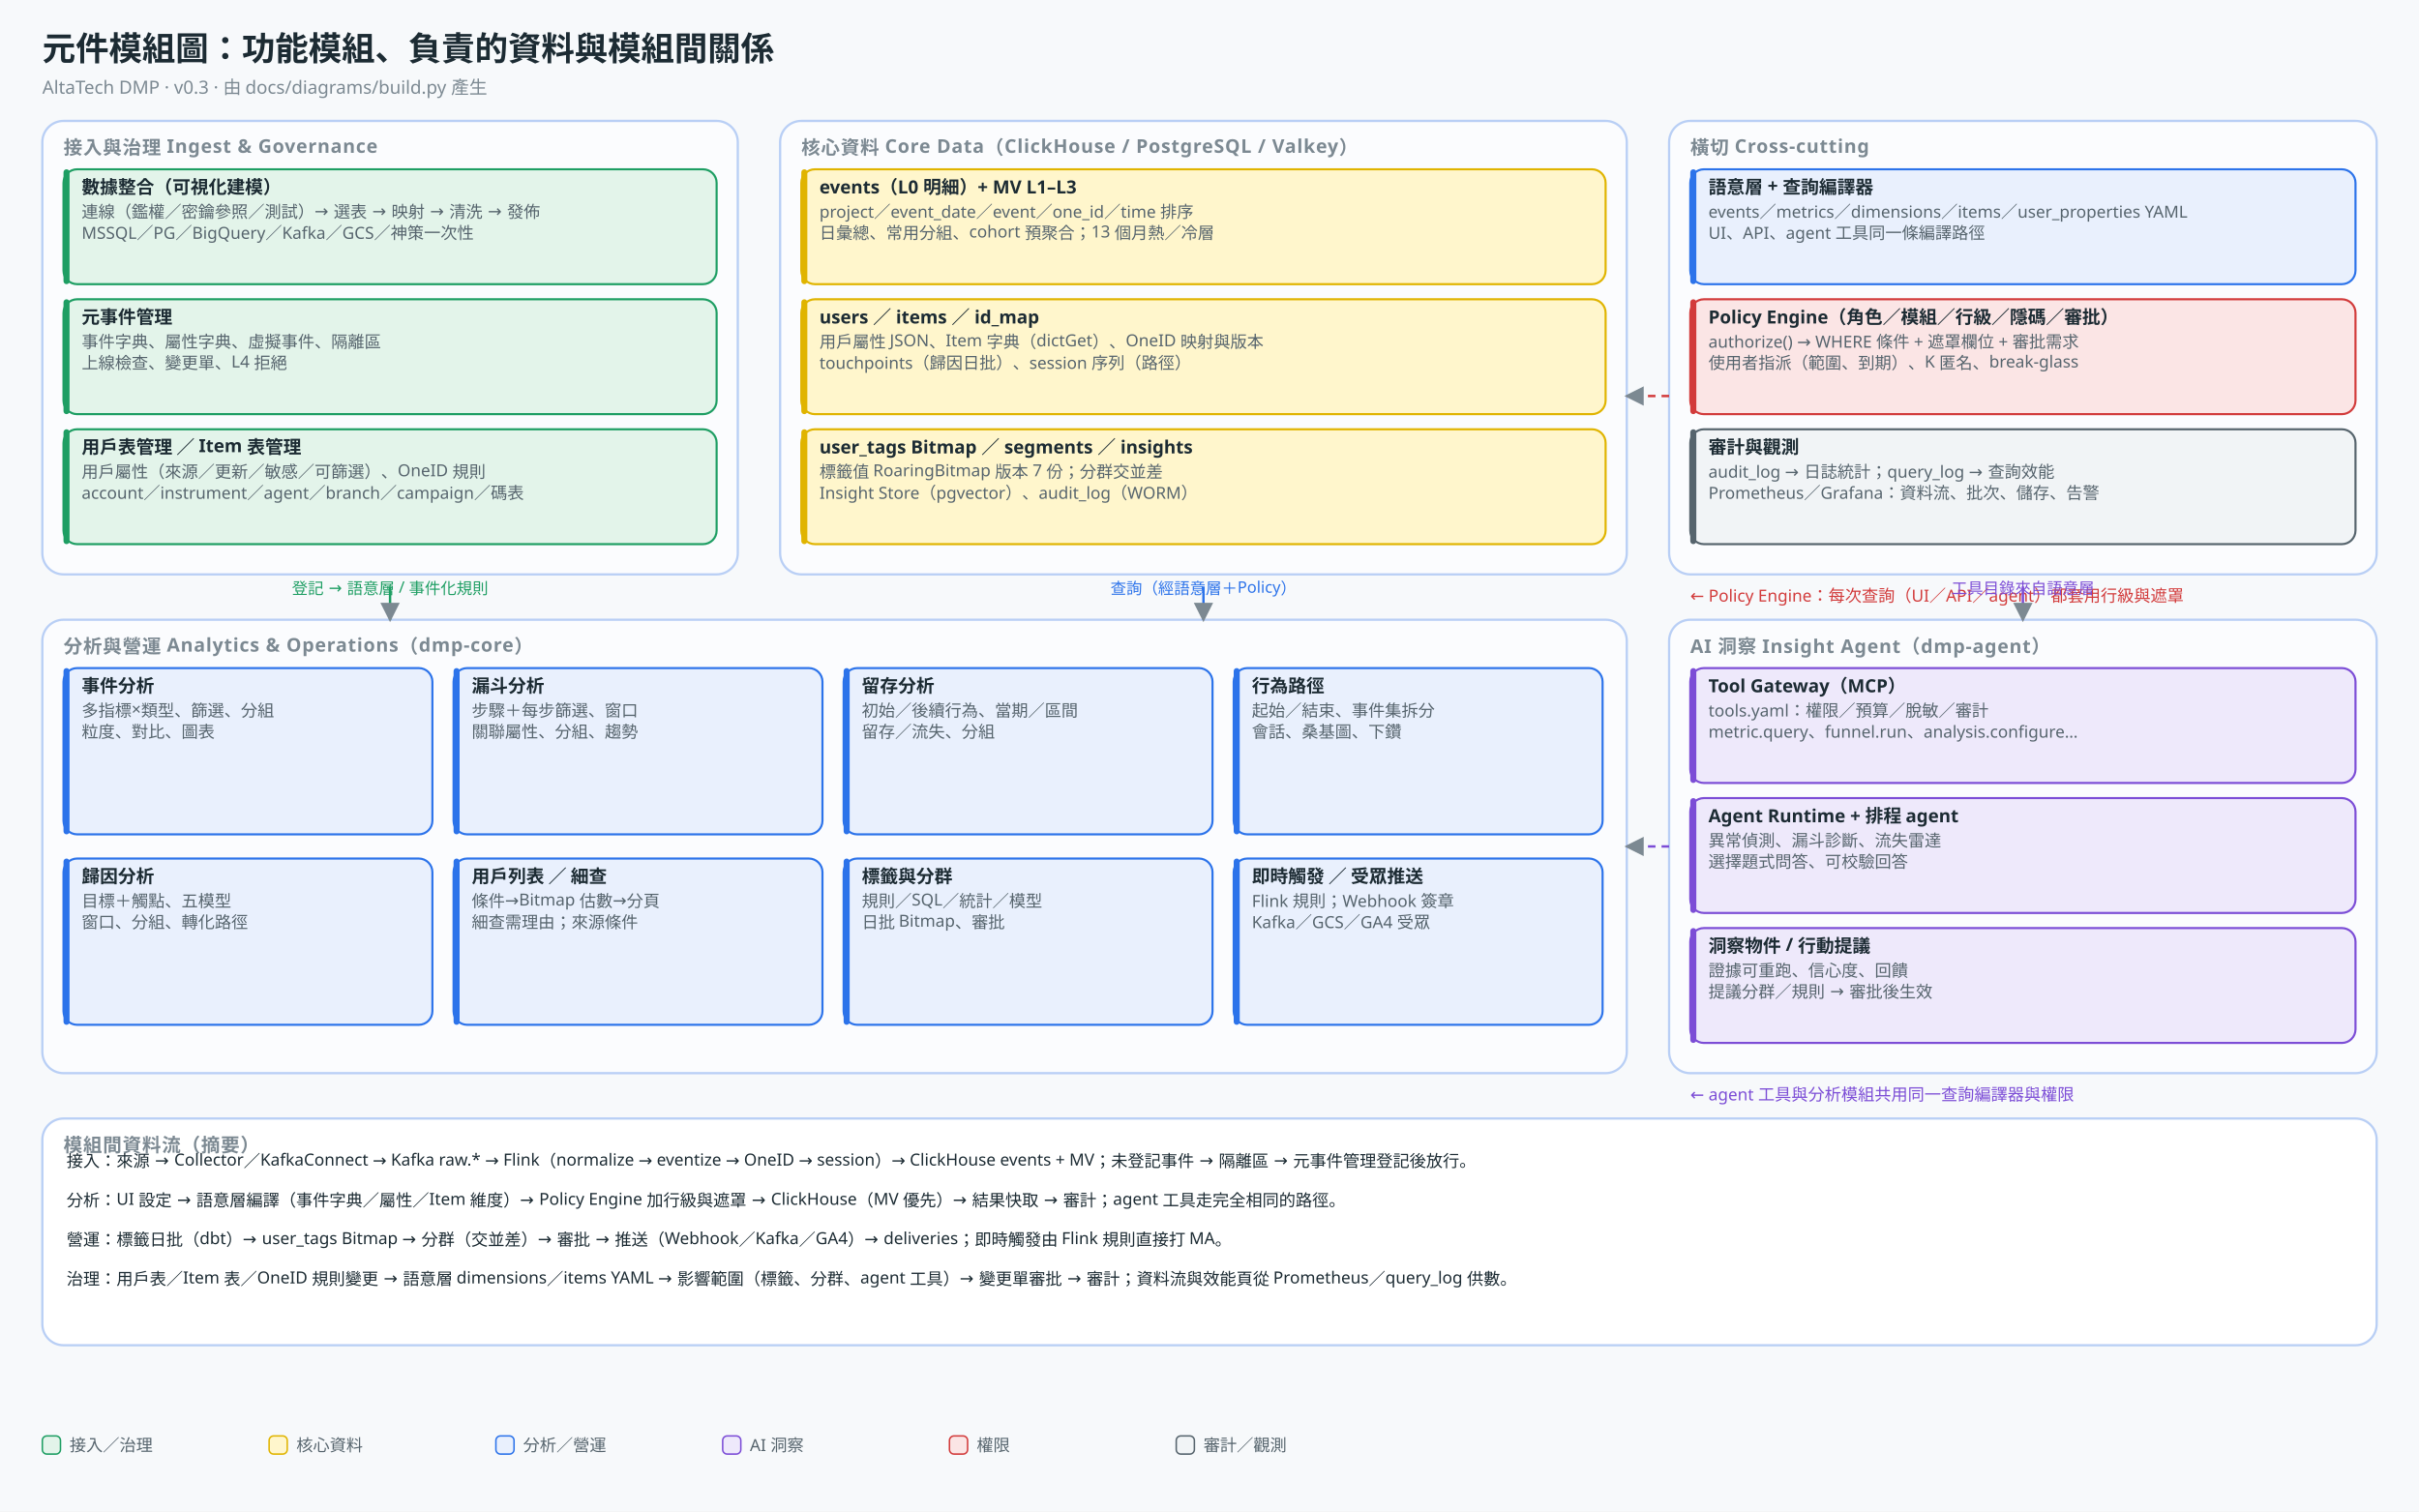
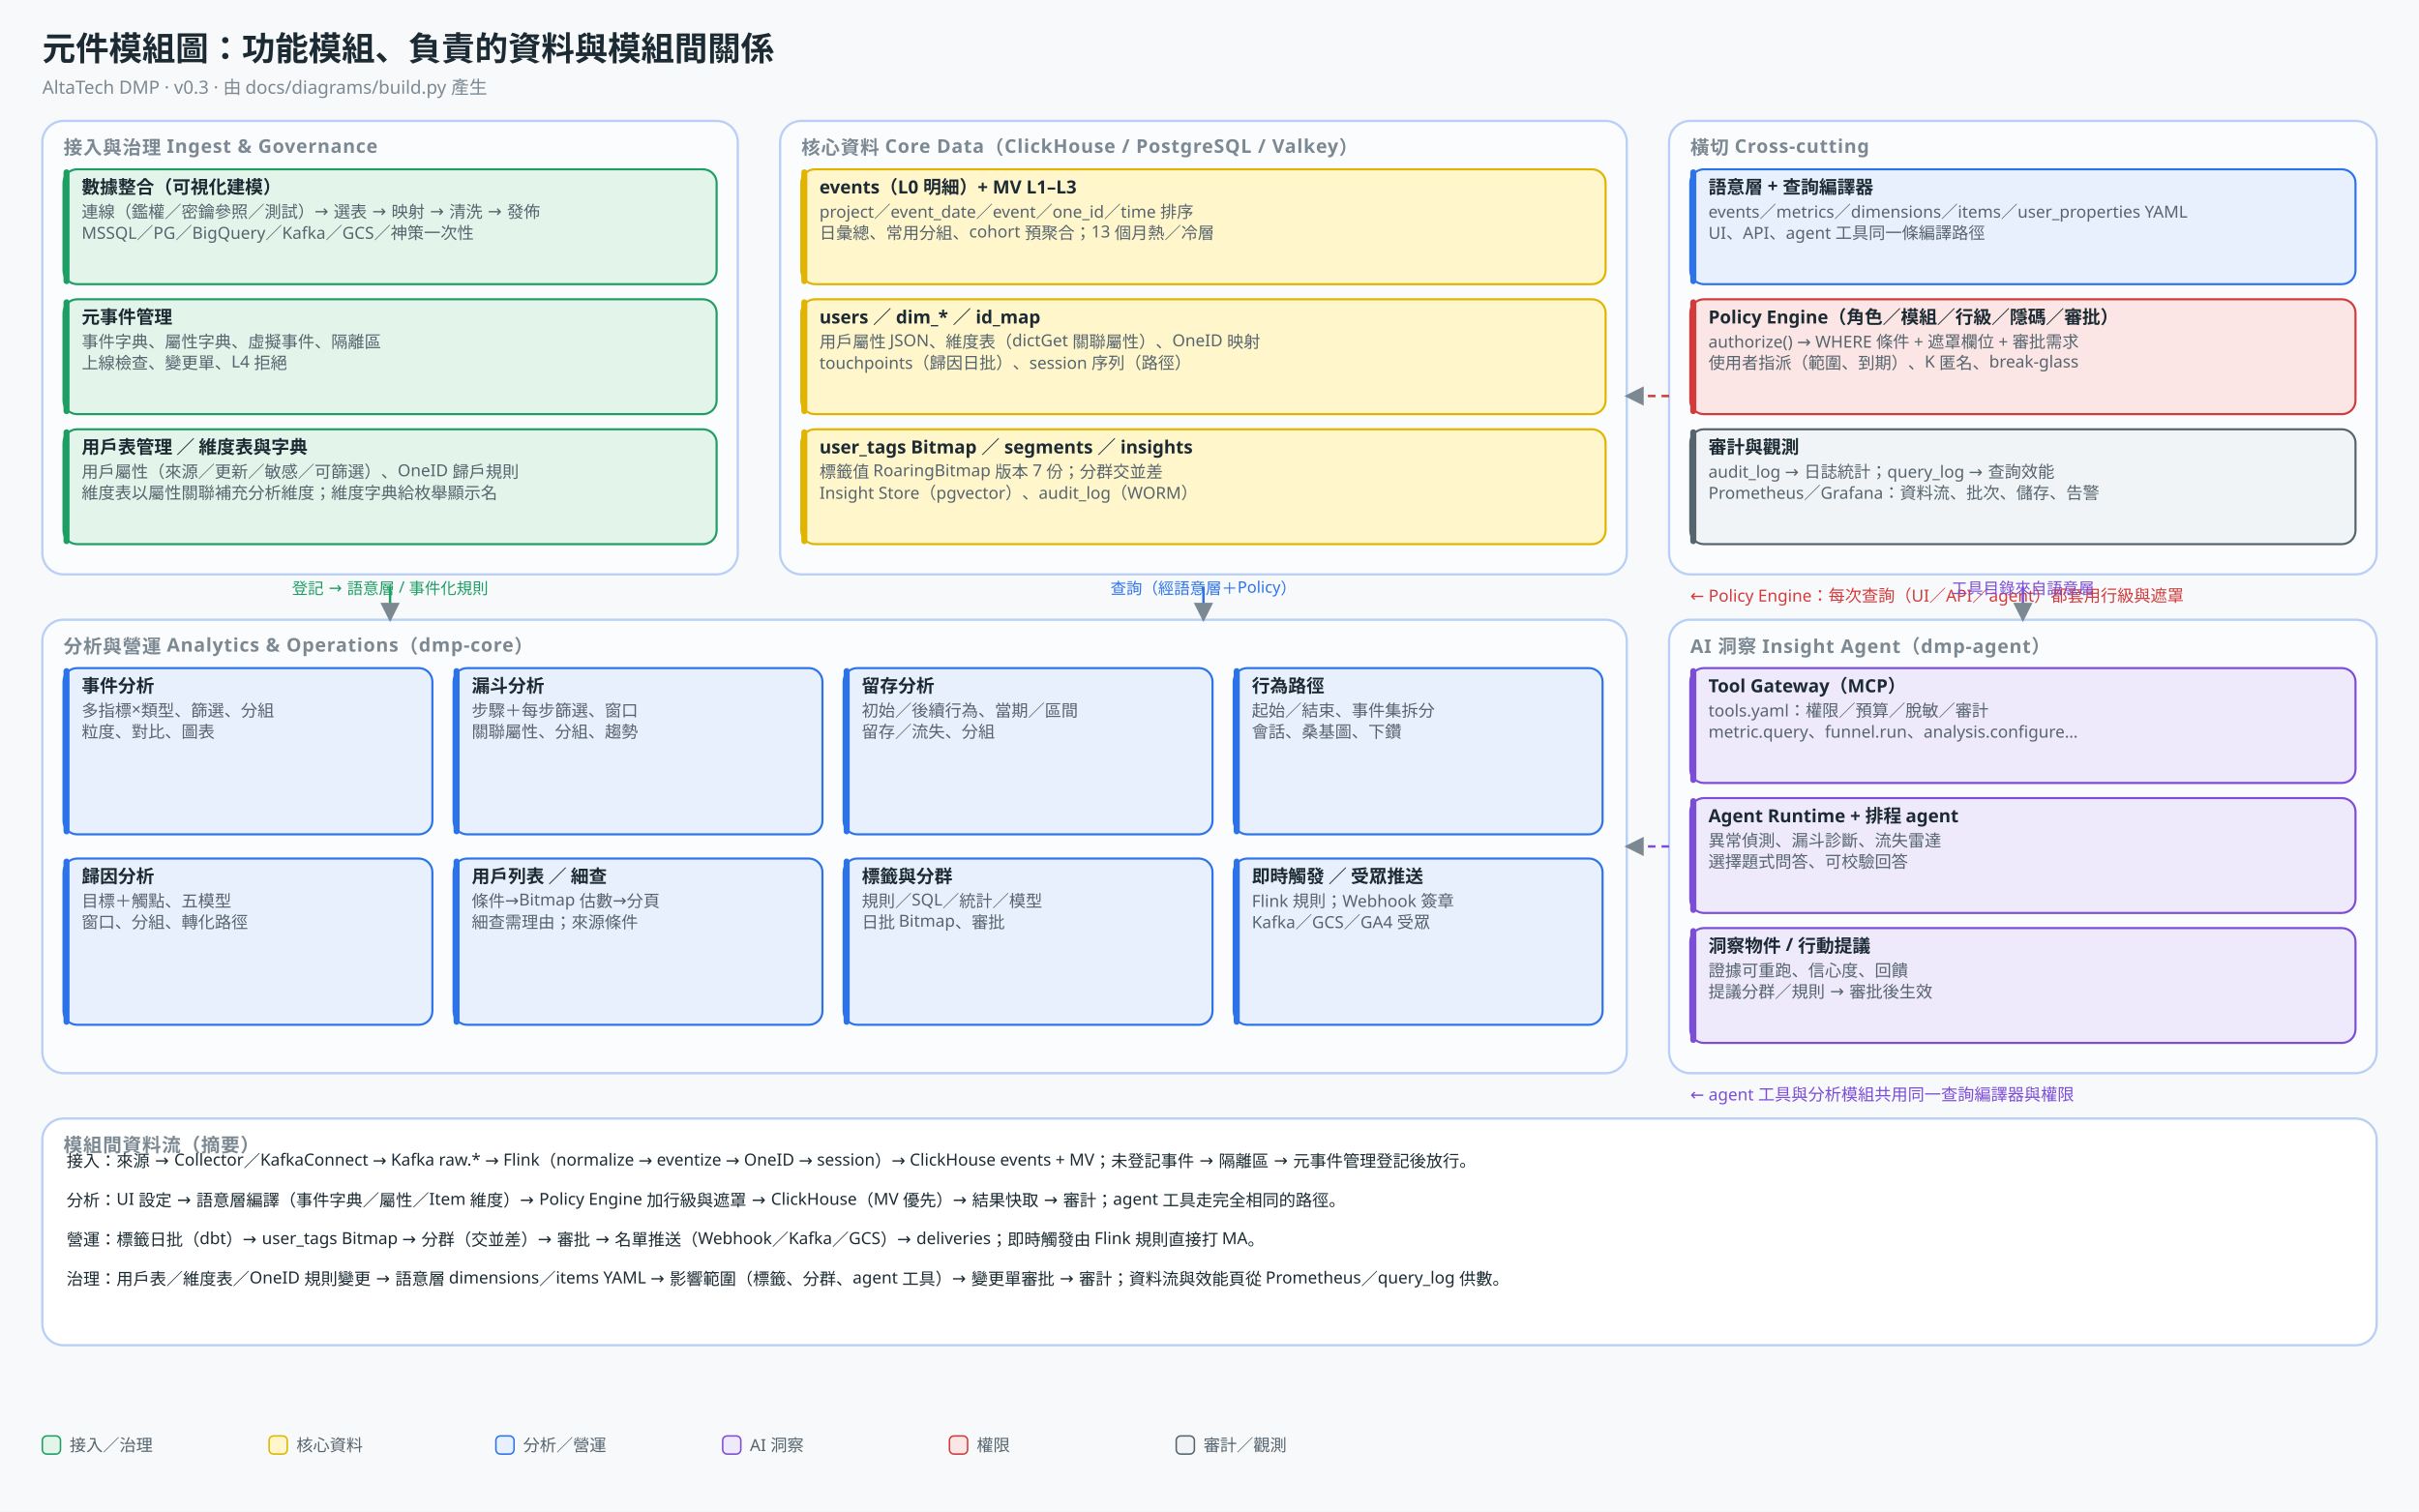
<svg xmlns="http://www.w3.org/2000/svg" viewBox="0 0 1600 1000" width="1600" height="1000">
  <defs>
    <marker id="ah" markerWidth="8" markerHeight="8" refX="7" refY="4" orient="auto">
      <path d="M0,0 L8,4 L0,8 z" fill="#7C8992" />
    </marker>
  </defs>
  <rect width="1600" height="1000" fill="#F7F9FB" />
  <text x="28" y="40" font-family="'Plus Jakarta Sans','Noto Sans TC','PingFang TC','Microsoft JhengHei',sans-serif" font-size="22" font-weight="800" fill="#1C2B33">元件模組圖：功能模組、負責的資料與模組間關係</text>
  <text x="28" y="62" font-family="'Plus Jakarta Sans','Noto Sans TC','PingFang TC','Microsoft JhengHei',sans-serif" font-size="12" fill="#7C8992">AltaTech DMP · v0.3 · 由 docs/diagrams/build.py 產生</text>
  <rect x="28" y="80" width="460" height="300" rx="14" fill="#FBFCFE" stroke="#B9CFF5" stroke-width="1.5" />
  <text x="42" y="102" font-family="'Plus Jakarta Sans','Noto Sans TC','PingFang TC','Microsoft JhengHei',sans-serif" font-size="12.5" font-weight="800" fill="#7C8992" letter-spacing=".5">接入與治理  Ingest &amp; Governance</text>
  <rect x="42" y="112" width="432" height="76" rx="9" fill="#E3F4EA" stroke="#1E9E63" stroke-width="1.4" />
  <rect x="42" y="112" width="4" height="76" rx="2" fill="#1E9E63" />
  <text x="54" y="128" font-family="'Plus Jakarta Sans','Noto Sans TC','PingFang TC','Microsoft JhengHei',sans-serif" font-size="12" font-weight="700" fill="#1C2B33">數據整合（可視化建模）</text>
  <text x="54" y="144" font-family="'Plus Jakarta Sans','Noto Sans TC','PingFang TC','Microsoft JhengHei',sans-serif" font-size="11" fill="#56646D">連線（鑑權／密鑰參照／測試）→ 選表 → 映射 → 清洗 → 發佈</text>
  <text x="54" y="158" font-family="'Plus Jakarta Sans','Noto Sans TC','PingFang TC','Microsoft JhengHei',sans-serif" font-size="11" fill="#56646D">MSSQL／PG／BigQuery／Kafka／GCS／神策一次性</text>
  <rect x="42" y="198" width="432" height="76" rx="9" fill="#E3F4EA" stroke="#1E9E63" stroke-width="1.4" />
  <rect x="42" y="198" width="4" height="76" rx="2" fill="#1E9E63" />
  <text x="54" y="214" font-family="'Plus Jakarta Sans','Noto Sans TC','PingFang TC','Microsoft JhengHei',sans-serif" font-size="12" font-weight="700" fill="#1C2B33">元事件管理</text>
  <text x="54" y="230" font-family="'Plus Jakarta Sans','Noto Sans TC','PingFang TC','Microsoft JhengHei',sans-serif" font-size="11" fill="#56646D">事件字典、屬性字典、虛擬事件、隔離區</text>
  <text x="54" y="244" font-family="'Plus Jakarta Sans','Noto Sans TC','PingFang TC','Microsoft JhengHei',sans-serif" font-size="11" fill="#56646D">上線檢查、變更單、L4 拒絕</text>
  <rect x="42" y="284" width="432" height="76" rx="9" fill="#E3F4EA" stroke="#1E9E63" stroke-width="1.4" />
  <rect x="42" y="284" width="4" height="76" rx="2" fill="#1E9E63" />
-   <text x="54" y="300" font-family="'Plus Jakarta Sans','Noto Sans TC','PingFang TC','Microsoft JhengHei',sans-serif" font-size="12" font-weight="700" fill="#1C2B33">用戶表管理 ／ Item 表管理</text>
-   <text x="54" y="316" font-family="'Plus Jakarta Sans','Noto Sans TC','PingFang TC','Microsoft JhengHei',sans-serif" font-size="11" fill="#56646D">用戶屬性（來源／更新／敏感／可篩選）、OneID 規則</text>
-   <text x="54" y="330" font-family="'Plus Jakarta Sans','Noto Sans TC','PingFang TC','Microsoft JhengHei',sans-serif" font-size="11" fill="#56646D">account／instrument／agent／branch／campaign／碼表</text>
+   <text x="54" y="300" font-family="'Plus Jakarta Sans','Noto Sans TC','PingFang TC','Microsoft JhengHei',sans-serif" font-size="12" font-weight="700" fill="#1C2B33">用戶表管理 ／ 維度表與字典</text>
+   <text x="54" y="316" font-family="'Plus Jakarta Sans','Noto Sans TC','PingFang TC','Microsoft JhengHei',sans-serif" font-size="11" fill="#56646D">用戶屬性（來源／更新／敏感／可篩選）、OneID 歸戶規則</text>
+   <text x="54" y="330" font-family="'Plus Jakarta Sans','Noto Sans TC','PingFang TC','Microsoft JhengHei',sans-serif" font-size="11" fill="#56646D">維度表以屬性關聯補充分析維度；維度字典給枚舉顯示名</text>
  <rect x="516" y="80" width="560" height="300" rx="14" fill="#FBFCFE" stroke="#B9CFF5" stroke-width="1.5" />
  <text x="530" y="102" font-family="'Plus Jakarta Sans','Noto Sans TC','PingFang TC','Microsoft JhengHei',sans-serif" font-size="12.5" font-weight="800" fill="#7C8992" letter-spacing=".5">核心資料  Core Data（ClickHouse / PostgreSQL / Valkey）</text>
  <rect x="530" y="112" width="532" height="76" rx="9" fill="#FFF6CC" stroke="#E0B400" stroke-width="1.4" />
  <rect x="530" y="112" width="4" height="76" rx="2" fill="#E0B400" />
  <text x="542" y="128" font-family="'Plus Jakarta Sans','Noto Sans TC','PingFang TC','Microsoft JhengHei',sans-serif" font-size="12" font-weight="700" fill="#1C2B33">events（L0 明細）+ MV L1–L3</text>
  <text x="542" y="144" font-family="'Plus Jakarta Sans','Noto Sans TC','PingFang TC','Microsoft JhengHei',sans-serif" font-size="11" fill="#56646D">project／event_date／event／one_id／time 排序</text>
  <text x="542" y="158" font-family="'Plus Jakarta Sans','Noto Sans TC','PingFang TC','Microsoft JhengHei',sans-serif" font-size="11" fill="#56646D">日彙總、常用分組、cohort 預聚合；13 個月熱／冷層</text>
  <rect x="530" y="198" width="532" height="76" rx="9" fill="#FFF6CC" stroke="#E0B400" stroke-width="1.4" />
  <rect x="530" y="198" width="4" height="76" rx="2" fill="#E0B400" />
-   <text x="542" y="214" font-family="'Plus Jakarta Sans','Noto Sans TC','PingFang TC','Microsoft JhengHei',sans-serif" font-size="12" font-weight="700" fill="#1C2B33">users ／ items ／ id_map</text>
-   <text x="542" y="230" font-family="'Plus Jakarta Sans','Noto Sans TC','PingFang TC','Microsoft JhengHei',sans-serif" font-size="11" fill="#56646D">用戶屬性 JSON、Item 字典（dictGet）、OneID 映射與版本</text>
+   <text x="542" y="214" font-family="'Plus Jakarta Sans','Noto Sans TC','PingFang TC','Microsoft JhengHei',sans-serif" font-size="12" font-weight="700" fill="#1C2B33">users ／ dim_* ／ id_map</text>
+   <text x="542" y="230" font-family="'Plus Jakarta Sans','Noto Sans TC','PingFang TC','Microsoft JhengHei',sans-serif" font-size="11" fill="#56646D">用戶屬性 JSON、維度表（dictGet 關聯屬性）、OneID 映射</text>
  <text x="542" y="244" font-family="'Plus Jakarta Sans','Noto Sans TC','PingFang TC','Microsoft JhengHei',sans-serif" font-size="11" fill="#56646D">touchpoints（歸因日批）、session 序列（路徑）</text>
  <rect x="530" y="284" width="532" height="76" rx="9" fill="#FFF6CC" stroke="#E0B400" stroke-width="1.4" />
  <rect x="530" y="284" width="4" height="76" rx="2" fill="#E0B400" />
  <text x="542" y="300" font-family="'Plus Jakarta Sans','Noto Sans TC','PingFang TC','Microsoft JhengHei',sans-serif" font-size="12" font-weight="700" fill="#1C2B33">user_tags Bitmap ／ segments ／ insights</text>
  <text x="542" y="316" font-family="'Plus Jakarta Sans','Noto Sans TC','PingFang TC','Microsoft JhengHei',sans-serif" font-size="11" fill="#56646D">標籤值 RoaringBitmap 版本 7 份；分群交並差</text>
  <text x="542" y="330" font-family="'Plus Jakarta Sans','Noto Sans TC','PingFang TC','Microsoft JhengHei',sans-serif" font-size="11" fill="#56646D">Insight Store（pgvector）、audit_log（WORM）</text>
  <rect x="1104" y="80" width="468" height="300" rx="14" fill="#FBFCFE" stroke="#B9CFF5" stroke-width="1.5" />
  <text x="1118" y="102" font-family="'Plus Jakarta Sans','Noto Sans TC','PingFang TC','Microsoft JhengHei',sans-serif" font-size="12.5" font-weight="800" fill="#7C8992" letter-spacing=".5">橫切  Cross-cutting</text>
  <rect x="1118" y="112" width="440" height="76" rx="9" fill="#E9F0FD" stroke="#2C73EA" stroke-width="1.4" />
  <rect x="1118" y="112" width="4" height="76" rx="2" fill="#2C73EA" />
  <text x="1130" y="128" font-family="'Plus Jakarta Sans','Noto Sans TC','PingFang TC','Microsoft JhengHei',sans-serif" font-size="12" font-weight="700" fill="#1C2B33">語意層 + 查詢編譯器</text>
  <text x="1130" y="144" font-family="'Plus Jakarta Sans','Noto Sans TC','PingFang TC','Microsoft JhengHei',sans-serif" font-size="11" fill="#56646D">events／metrics／dimensions／items／user_properties YAML</text>
  <text x="1130" y="158" font-family="'Plus Jakarta Sans','Noto Sans TC','PingFang TC','Microsoft JhengHei',sans-serif" font-size="11" fill="#56646D">UI、API、agent 工具同一條編譯路徑</text>
  <rect x="1118" y="198" width="440" height="76" rx="9" fill="#FBE5E5" stroke="#D23B3B" stroke-width="1.4" />
  <rect x="1118" y="198" width="4" height="76" rx="2" fill="#D23B3B" />
  <text x="1130" y="214" font-family="'Plus Jakarta Sans','Noto Sans TC','PingFang TC','Microsoft JhengHei',sans-serif" font-size="12" font-weight="700" fill="#1C2B33">Policy Engine（角色／模組／行級／隱碼／審批）</text>
  <text x="1130" y="230" font-family="'Plus Jakarta Sans','Noto Sans TC','PingFang TC','Microsoft JhengHei',sans-serif" font-size="11" fill="#56646D">authorize() → WHERE 條件 + 遮罩欄位 + 審批需求</text>
  <text x="1130" y="244" font-family="'Plus Jakarta Sans','Noto Sans TC','PingFang TC','Microsoft JhengHei',sans-serif" font-size="11" fill="#56646D">使用者指派（範圍、到期）、K 匿名、break-glass</text>
  <rect x="1118" y="284" width="440" height="76" rx="9" fill="#F1F4F6" stroke="#56646D" stroke-width="1.4" />
  <rect x="1118" y="284" width="4" height="76" rx="2" fill="#56646D" />
  <text x="1130" y="300" font-family="'Plus Jakarta Sans','Noto Sans TC','PingFang TC','Microsoft JhengHei',sans-serif" font-size="12" font-weight="700" fill="#1C2B33">審計與觀測</text>
  <text x="1130" y="316" font-family="'Plus Jakarta Sans','Noto Sans TC','PingFang TC','Microsoft JhengHei',sans-serif" font-size="11" fill="#56646D">audit_log → 日誌統計；query_log → 查詢效能</text>
  <text x="1130" y="330" font-family="'Plus Jakarta Sans','Noto Sans TC','PingFang TC','Microsoft JhengHei',sans-serif" font-size="11" fill="#56646D">Prometheus／Grafana：資料流、批次、儲存、告警</text>
  <rect x="28" y="410" width="1048" height="300" rx="14" fill="#FBFCFE" stroke="#B9CFF5" stroke-width="1.5" />
  <text x="42" y="432" font-family="'Plus Jakarta Sans','Noto Sans TC','PingFang TC','Microsoft JhengHei',sans-serif" font-size="12.5" font-weight="800" fill="#7C8992" letter-spacing=".5">分析與營運  Analytics &amp; Operations（dmp-core）</text>
  <rect x="42" y="442" width="244" height="110" rx="9" fill="#E9F0FD" stroke="#2C73EA" stroke-width="1.4" />
  <rect x="42" y="442" width="4" height="110" rx="2" fill="#2C73EA" />
  <text x="54" y="458" font-family="'Plus Jakarta Sans','Noto Sans TC','PingFang TC','Microsoft JhengHei',sans-serif" font-size="12" font-weight="700" fill="#1C2B33">事件分析</text>
  <text x="54" y="474" font-family="'Plus Jakarta Sans','Noto Sans TC','PingFang TC','Microsoft JhengHei',sans-serif" font-size="11" fill="#56646D">多指標×類型、篩選、分組</text>
  <text x="54" y="488" font-family="'Plus Jakarta Sans','Noto Sans TC','PingFang TC','Microsoft JhengHei',sans-serif" font-size="11" fill="#56646D">粒度、對比、圖表</text>
  <rect x="300" y="442" width="244" height="110" rx="9" fill="#E9F0FD" stroke="#2C73EA" stroke-width="1.4" />
  <rect x="300" y="442" width="4" height="110" rx="2" fill="#2C73EA" />
  <text x="312" y="458" font-family="'Plus Jakarta Sans','Noto Sans TC','PingFang TC','Microsoft JhengHei',sans-serif" font-size="12" font-weight="700" fill="#1C2B33">漏斗分析</text>
  <text x="312" y="474" font-family="'Plus Jakarta Sans','Noto Sans TC','PingFang TC','Microsoft JhengHei',sans-serif" font-size="11" fill="#56646D">步驟＋每步篩選、窗口</text>
  <text x="312" y="488" font-family="'Plus Jakarta Sans','Noto Sans TC','PingFang TC','Microsoft JhengHei',sans-serif" font-size="11" fill="#56646D">關聯屬性、分組、趨勢</text>
  <rect x="558" y="442" width="244" height="110" rx="9" fill="#E9F0FD" stroke="#2C73EA" stroke-width="1.4" />
  <rect x="558" y="442" width="4" height="110" rx="2" fill="#2C73EA" />
  <text x="570" y="458" font-family="'Plus Jakarta Sans','Noto Sans TC','PingFang TC','Microsoft JhengHei',sans-serif" font-size="12" font-weight="700" fill="#1C2B33">留存分析</text>
  <text x="570" y="474" font-family="'Plus Jakarta Sans','Noto Sans TC','PingFang TC','Microsoft JhengHei',sans-serif" font-size="11" fill="#56646D">初始／後續行為、當期／區間</text>
  <text x="570" y="488" font-family="'Plus Jakarta Sans','Noto Sans TC','PingFang TC','Microsoft JhengHei',sans-serif" font-size="11" fill="#56646D">留存／流失、分組</text>
  <rect x="816" y="442" width="244" height="110" rx="9" fill="#E9F0FD" stroke="#2C73EA" stroke-width="1.4" />
  <rect x="816" y="442" width="4" height="110" rx="2" fill="#2C73EA" />
  <text x="828" y="458" font-family="'Plus Jakarta Sans','Noto Sans TC','PingFang TC','Microsoft JhengHei',sans-serif" font-size="12" font-weight="700" fill="#1C2B33">行為路徑</text>
  <text x="828" y="474" font-family="'Plus Jakarta Sans','Noto Sans TC','PingFang TC','Microsoft JhengHei',sans-serif" font-size="11" fill="#56646D">起始／結束、事件集拆分</text>
  <text x="828" y="488" font-family="'Plus Jakarta Sans','Noto Sans TC','PingFang TC','Microsoft JhengHei',sans-serif" font-size="11" fill="#56646D">會話、桑基圖、下鑽</text>
  <rect x="42" y="568" width="244" height="110" rx="9" fill="#E9F0FD" stroke="#2C73EA" stroke-width="1.4" />
  <rect x="42" y="568" width="4" height="110" rx="2" fill="#2C73EA" />
  <text x="54" y="584" font-family="'Plus Jakarta Sans','Noto Sans TC','PingFang TC','Microsoft JhengHei',sans-serif" font-size="12" font-weight="700" fill="#1C2B33">歸因分析</text>
  <text x="54" y="600" font-family="'Plus Jakarta Sans','Noto Sans TC','PingFang TC','Microsoft JhengHei',sans-serif" font-size="11" fill="#56646D">目標＋觸點、五模型</text>
  <text x="54" y="614" font-family="'Plus Jakarta Sans','Noto Sans TC','PingFang TC','Microsoft JhengHei',sans-serif" font-size="11" fill="#56646D">窗口、分組、轉化路徑</text>
  <rect x="300" y="568" width="244" height="110" rx="9" fill="#E9F0FD" stroke="#2C73EA" stroke-width="1.4" />
  <rect x="300" y="568" width="4" height="110" rx="2" fill="#2C73EA" />
  <text x="312" y="584" font-family="'Plus Jakarta Sans','Noto Sans TC','PingFang TC','Microsoft JhengHei',sans-serif" font-size="12" font-weight="700" fill="#1C2B33">用戶列表 ／ 細查</text>
  <text x="312" y="600" font-family="'Plus Jakarta Sans','Noto Sans TC','PingFang TC','Microsoft JhengHei',sans-serif" font-size="11" fill="#56646D">條件→Bitmap 估數→分頁</text>
  <text x="312" y="614" font-family="'Plus Jakarta Sans','Noto Sans TC','PingFang TC','Microsoft JhengHei',sans-serif" font-size="11" fill="#56646D">細查需理由；來源條件</text>
  <rect x="558" y="568" width="244" height="110" rx="9" fill="#E9F0FD" stroke="#2C73EA" stroke-width="1.4" />
  <rect x="558" y="568" width="4" height="110" rx="2" fill="#2C73EA" />
  <text x="570" y="584" font-family="'Plus Jakarta Sans','Noto Sans TC','PingFang TC','Microsoft JhengHei',sans-serif" font-size="12" font-weight="700" fill="#1C2B33">標籤與分群</text>
  <text x="570" y="600" font-family="'Plus Jakarta Sans','Noto Sans TC','PingFang TC','Microsoft JhengHei',sans-serif" font-size="11" fill="#56646D">規則／SQL／統計／模型</text>
  <text x="570" y="614" font-family="'Plus Jakarta Sans','Noto Sans TC','PingFang TC','Microsoft JhengHei',sans-serif" font-size="11" fill="#56646D">日批 Bitmap、審批</text>
  <rect x="816" y="568" width="244" height="110" rx="9" fill="#E9F0FD" stroke="#2C73EA" stroke-width="1.4" />
  <rect x="816" y="568" width="4" height="110" rx="2" fill="#2C73EA" />
  <text x="828" y="584" font-family="'Plus Jakarta Sans','Noto Sans TC','PingFang TC','Microsoft JhengHei',sans-serif" font-size="12" font-weight="700" fill="#1C2B33">即時觸發 ／ 受眾推送</text>
  <text x="828" y="600" font-family="'Plus Jakarta Sans','Noto Sans TC','PingFang TC','Microsoft JhengHei',sans-serif" font-size="11" fill="#56646D">Flink 規則；Webhook 簽章</text>
  <text x="828" y="614" font-family="'Plus Jakarta Sans','Noto Sans TC','PingFang TC','Microsoft JhengHei',sans-serif" font-size="11" fill="#56646D">Kafka／GCS／GA4 受眾</text>
  <rect x="1104" y="410" width="468" height="300" rx="14" fill="#FBFCFE" stroke="#B9CFF5" stroke-width="1.5" />
  <text x="1118" y="432" font-family="'Plus Jakarta Sans','Noto Sans TC','PingFang TC','Microsoft JhengHei',sans-serif" font-size="12.5" font-weight="800" fill="#7C8992" letter-spacing=".5">AI 洞察  Insight Agent（dmp-agent）</text>
  <rect x="1118" y="442" width="440" height="76" rx="9" fill="#EEE9FB" stroke="#7C4DD6" stroke-width="1.4" />
  <rect x="1118" y="442" width="4" height="76" rx="2" fill="#7C4DD6" />
  <text x="1130" y="458" font-family="'Plus Jakarta Sans','Noto Sans TC','PingFang TC','Microsoft JhengHei',sans-serif" font-size="12" font-weight="700" fill="#1C2B33">Tool Gateway（MCP）</text>
  <text x="1130" y="474" font-family="'Plus Jakarta Sans','Noto Sans TC','PingFang TC','Microsoft JhengHei',sans-serif" font-size="11" fill="#56646D">tools.yaml：權限／預算／脫敏／審計</text>
  <text x="1130" y="488" font-family="'Plus Jakarta Sans','Noto Sans TC','PingFang TC','Microsoft JhengHei',sans-serif" font-size="11" fill="#56646D">metric.query、funnel.run、analysis.configure…</text>
  <rect x="1118" y="528" width="440" height="76" rx="9" fill="#EEE9FB" stroke="#7C4DD6" stroke-width="1.4" />
  <rect x="1118" y="528" width="4" height="76" rx="2" fill="#7C4DD6" />
  <text x="1130" y="544" font-family="'Plus Jakarta Sans','Noto Sans TC','PingFang TC','Microsoft JhengHei',sans-serif" font-size="12" font-weight="700" fill="#1C2B33">Agent Runtime + 排程 agent</text>
  <text x="1130" y="560" font-family="'Plus Jakarta Sans','Noto Sans TC','PingFang TC','Microsoft JhengHei',sans-serif" font-size="11" fill="#56646D">異常偵測、漏斗診斷、流失雷達</text>
  <text x="1130" y="574" font-family="'Plus Jakarta Sans','Noto Sans TC','PingFang TC','Microsoft JhengHei',sans-serif" font-size="11" fill="#56646D">選擇題式問答、可校驗回答</text>
  <rect x="1118" y="614" width="440" height="76" rx="9" fill="#EEE9FB" stroke="#7C4DD6" stroke-width="1.4" />
  <rect x="1118" y="614" width="4" height="76" rx="2" fill="#7C4DD6" />
  <text x="1130" y="630" font-family="'Plus Jakarta Sans','Noto Sans TC','PingFang TC','Microsoft JhengHei',sans-serif" font-size="12" font-weight="700" fill="#1C2B33">洞察物件 / 行動提議</text>
  <text x="1130" y="646" font-family="'Plus Jakarta Sans','Noto Sans TC','PingFang TC','Microsoft JhengHei',sans-serif" font-size="11" fill="#56646D">證據可重跑、信心度、回饋</text>
  <text x="1130" y="660" font-family="'Plus Jakarta Sans','Noto Sans TC','PingFang TC','Microsoft JhengHei',sans-serif" font-size="11" fill="#56646D">提議分群／規則 → 審批後生效</text>
  <path d="M258,388 L258,410" fill="none" stroke="#1E9E63" stroke-width="1.6" marker-end="url(#ah)" />
  <text x="258.0" y="393.0" font-family="'Plus Jakarta Sans','Noto Sans TC','PingFang TC','Microsoft JhengHei',sans-serif" font-size="10.5" fill="#1E9E63" text-anchor="middle">登記 → 語意層 / 事件化規則</text>
  <path d="M796,388 L796,410" fill="none" stroke="#2C73EA" stroke-width="1.6" marker-end="url(#ah)" />
  <text x="796.0" y="393.0" font-family="'Plus Jakarta Sans','Noto Sans TC','PingFang TC','Microsoft JhengHei',sans-serif" font-size="10.5" fill="#2C73EA" text-anchor="middle">查詢（經語意層＋Policy）</text>
  <path d="M1104,262 L1076,262" fill="none" stroke="#D23B3B" stroke-width="1.6" marker-end="url(#ah)" stroke-dasharray="5 4" />
  <text x="1118" y="398" font-family="'Plus Jakarta Sans','Noto Sans TC','PingFang TC','Microsoft JhengHei',sans-serif" font-size="11" fill="#D23B3B">← Policy Engine：每次查詢（UI／API／agent）都套用行級與遮罩</text>
  <path d="M1104,560 L1076,560" fill="none" stroke="#7C4DD6" stroke-width="1.6" marker-end="url(#ah)" stroke-dasharray="5 4" />
  <text x="1118" y="728" font-family="'Plus Jakarta Sans','Noto Sans TC','PingFang TC','Microsoft JhengHei',sans-serif" font-size="11" fill="#7C4DD6">← agent 工具與分析模組共用同一查詢編譯器與權限</text>
  <path d="M1338,388 L1338,410" fill="none" stroke="#7C4DD6" stroke-width="1.6" marker-end="url(#ah)" />
  <text x="1338.0" y="393.0" font-family="'Plus Jakarta Sans','Noto Sans TC','PingFang TC','Microsoft JhengHei',sans-serif" font-size="10.5" fill="#7C4DD6" text-anchor="middle">工具目錄來自語意層</text>
  <rect x="28" y="740" width="1544" height="150" rx="14" fill="#FFFFFF" stroke="#B9CFF5" stroke-width="1.5" />
  <text x="42" y="762" font-family="'Plus Jakarta Sans','Noto Sans TC','PingFang TC','Microsoft JhengHei',sans-serif" font-size="12.5" font-weight="800" fill="#7C8992" letter-spacing=".5">模組間資料流（摘要）</text>
  <text x="44" y="772" font-family="'Plus Jakarta Sans','Noto Sans TC','PingFang TC','Microsoft JhengHei',sans-serif" font-size="11" fill="#1C2B33">接入：來源 → Collector／KafkaConnect → Kafka raw.* → Flink（normalize → eventize → OneID → session）→ ClickHouse events + MV；未登記事件 → 隔離區 → 元事件管理登記後放行。</text>
  <text x="44" y="798" font-family="'Plus Jakarta Sans','Noto Sans TC','PingFang TC','Microsoft JhengHei',sans-serif" font-size="11" fill="#1C2B33">分析：UI 設定 → 語意層編譯（事件字典／屬性／Item 維度）→ Policy Engine 加行級與遮罩 → ClickHouse（MV 優先）→ 結果快取 → 審計；agent 工具走完全相同的路徑。</text>
-   <text x="44" y="824" font-family="'Plus Jakarta Sans','Noto Sans TC','PingFang TC','Microsoft JhengHei',sans-serif" font-size="11" fill="#1C2B33">營運：標籤日批（dbt）→ user_tags Bitmap → 分群（交並差）→ 審批 → 推送（Webhook／Kafka／GA4）→ deliveries；即時觸發由 Flink 規則直接打 MA。</text>
-   <text x="44" y="850" font-family="'Plus Jakarta Sans','Noto Sans TC','PingFang TC','Microsoft JhengHei',sans-serif" font-size="11" fill="#1C2B33">治理：用戶表／Item 表／OneID 規則變更 → 語意層 dimensions／items YAML → 影響範圍（標籤、分群、agent 工具）→ 變更單審批 → 審計；資料流與效能頁從 Prometheus／query_log 供數。</text>
+   <text x="44" y="824" font-family="'Plus Jakarta Sans','Noto Sans TC','PingFang TC','Microsoft JhengHei',sans-serif" font-size="11" fill="#1C2B33">營運：標籤日批（dbt）→ user_tags Bitmap → 分群（交並差）→ 審批 → 名單推送（Webhook／Kafka／GCS）→ deliveries；即時觸發由 Flink 規則直接打 MA。</text>
+   <text x="44" y="850" font-family="'Plus Jakarta Sans','Noto Sans TC','PingFang TC','Microsoft JhengHei',sans-serif" font-size="11" fill="#1C2B33">治理：用戶表／維度表／OneID 規則變更 → 語意層 dimensions／items YAML → 影響範圍（標籤、分群、agent 工具）→ 變更單審批 → 審計；資料流與效能頁從 Prometheus／query_log 供數。</text>
  <rect x="28" y="950" width="12" height="12" rx="3" fill="#E3F4EA" stroke="#1E9E63" />
  <text x="46" y="960" font-family="'Plus Jakarta Sans','Noto Sans TC','PingFang TC','Microsoft JhengHei',sans-serif" font-size="11" fill="#56646D">接入／治理</text>
  <rect x="178" y="950" width="12" height="12" rx="3" fill="#FFF6CC" stroke="#E0B400" />
  <text x="196" y="960" font-family="'Plus Jakarta Sans','Noto Sans TC','PingFang TC','Microsoft JhengHei',sans-serif" font-size="11" fill="#56646D">核心資料</text>
  <rect x="328" y="950" width="12" height="12" rx="3" fill="#E9F0FD" stroke="#2C73EA" />
  <text x="346" y="960" font-family="'Plus Jakarta Sans','Noto Sans TC','PingFang TC','Microsoft JhengHei',sans-serif" font-size="11" fill="#56646D">分析／營運</text>
  <rect x="478" y="950" width="12" height="12" rx="3" fill="#EEE9FB" stroke="#7C4DD6" />
  <text x="496" y="960" font-family="'Plus Jakarta Sans','Noto Sans TC','PingFang TC','Microsoft JhengHei',sans-serif" font-size="11" fill="#56646D">AI 洞察</text>
  <rect x="628" y="950" width="12" height="12" rx="3" fill="#FBE5E5" stroke="#D23B3B" />
  <text x="646" y="960" font-family="'Plus Jakarta Sans','Noto Sans TC','PingFang TC','Microsoft JhengHei',sans-serif" font-size="11" fill="#56646D">權限</text>
  <rect x="778" y="950" width="12" height="12" rx="3" fill="#F1F4F6" stroke="#56646D" />
  <text x="796" y="960" font-family="'Plus Jakarta Sans','Noto Sans TC','PingFang TC','Microsoft JhengHei',sans-serif" font-size="11" fill="#56646D">審計／觀測</text>
</svg>
